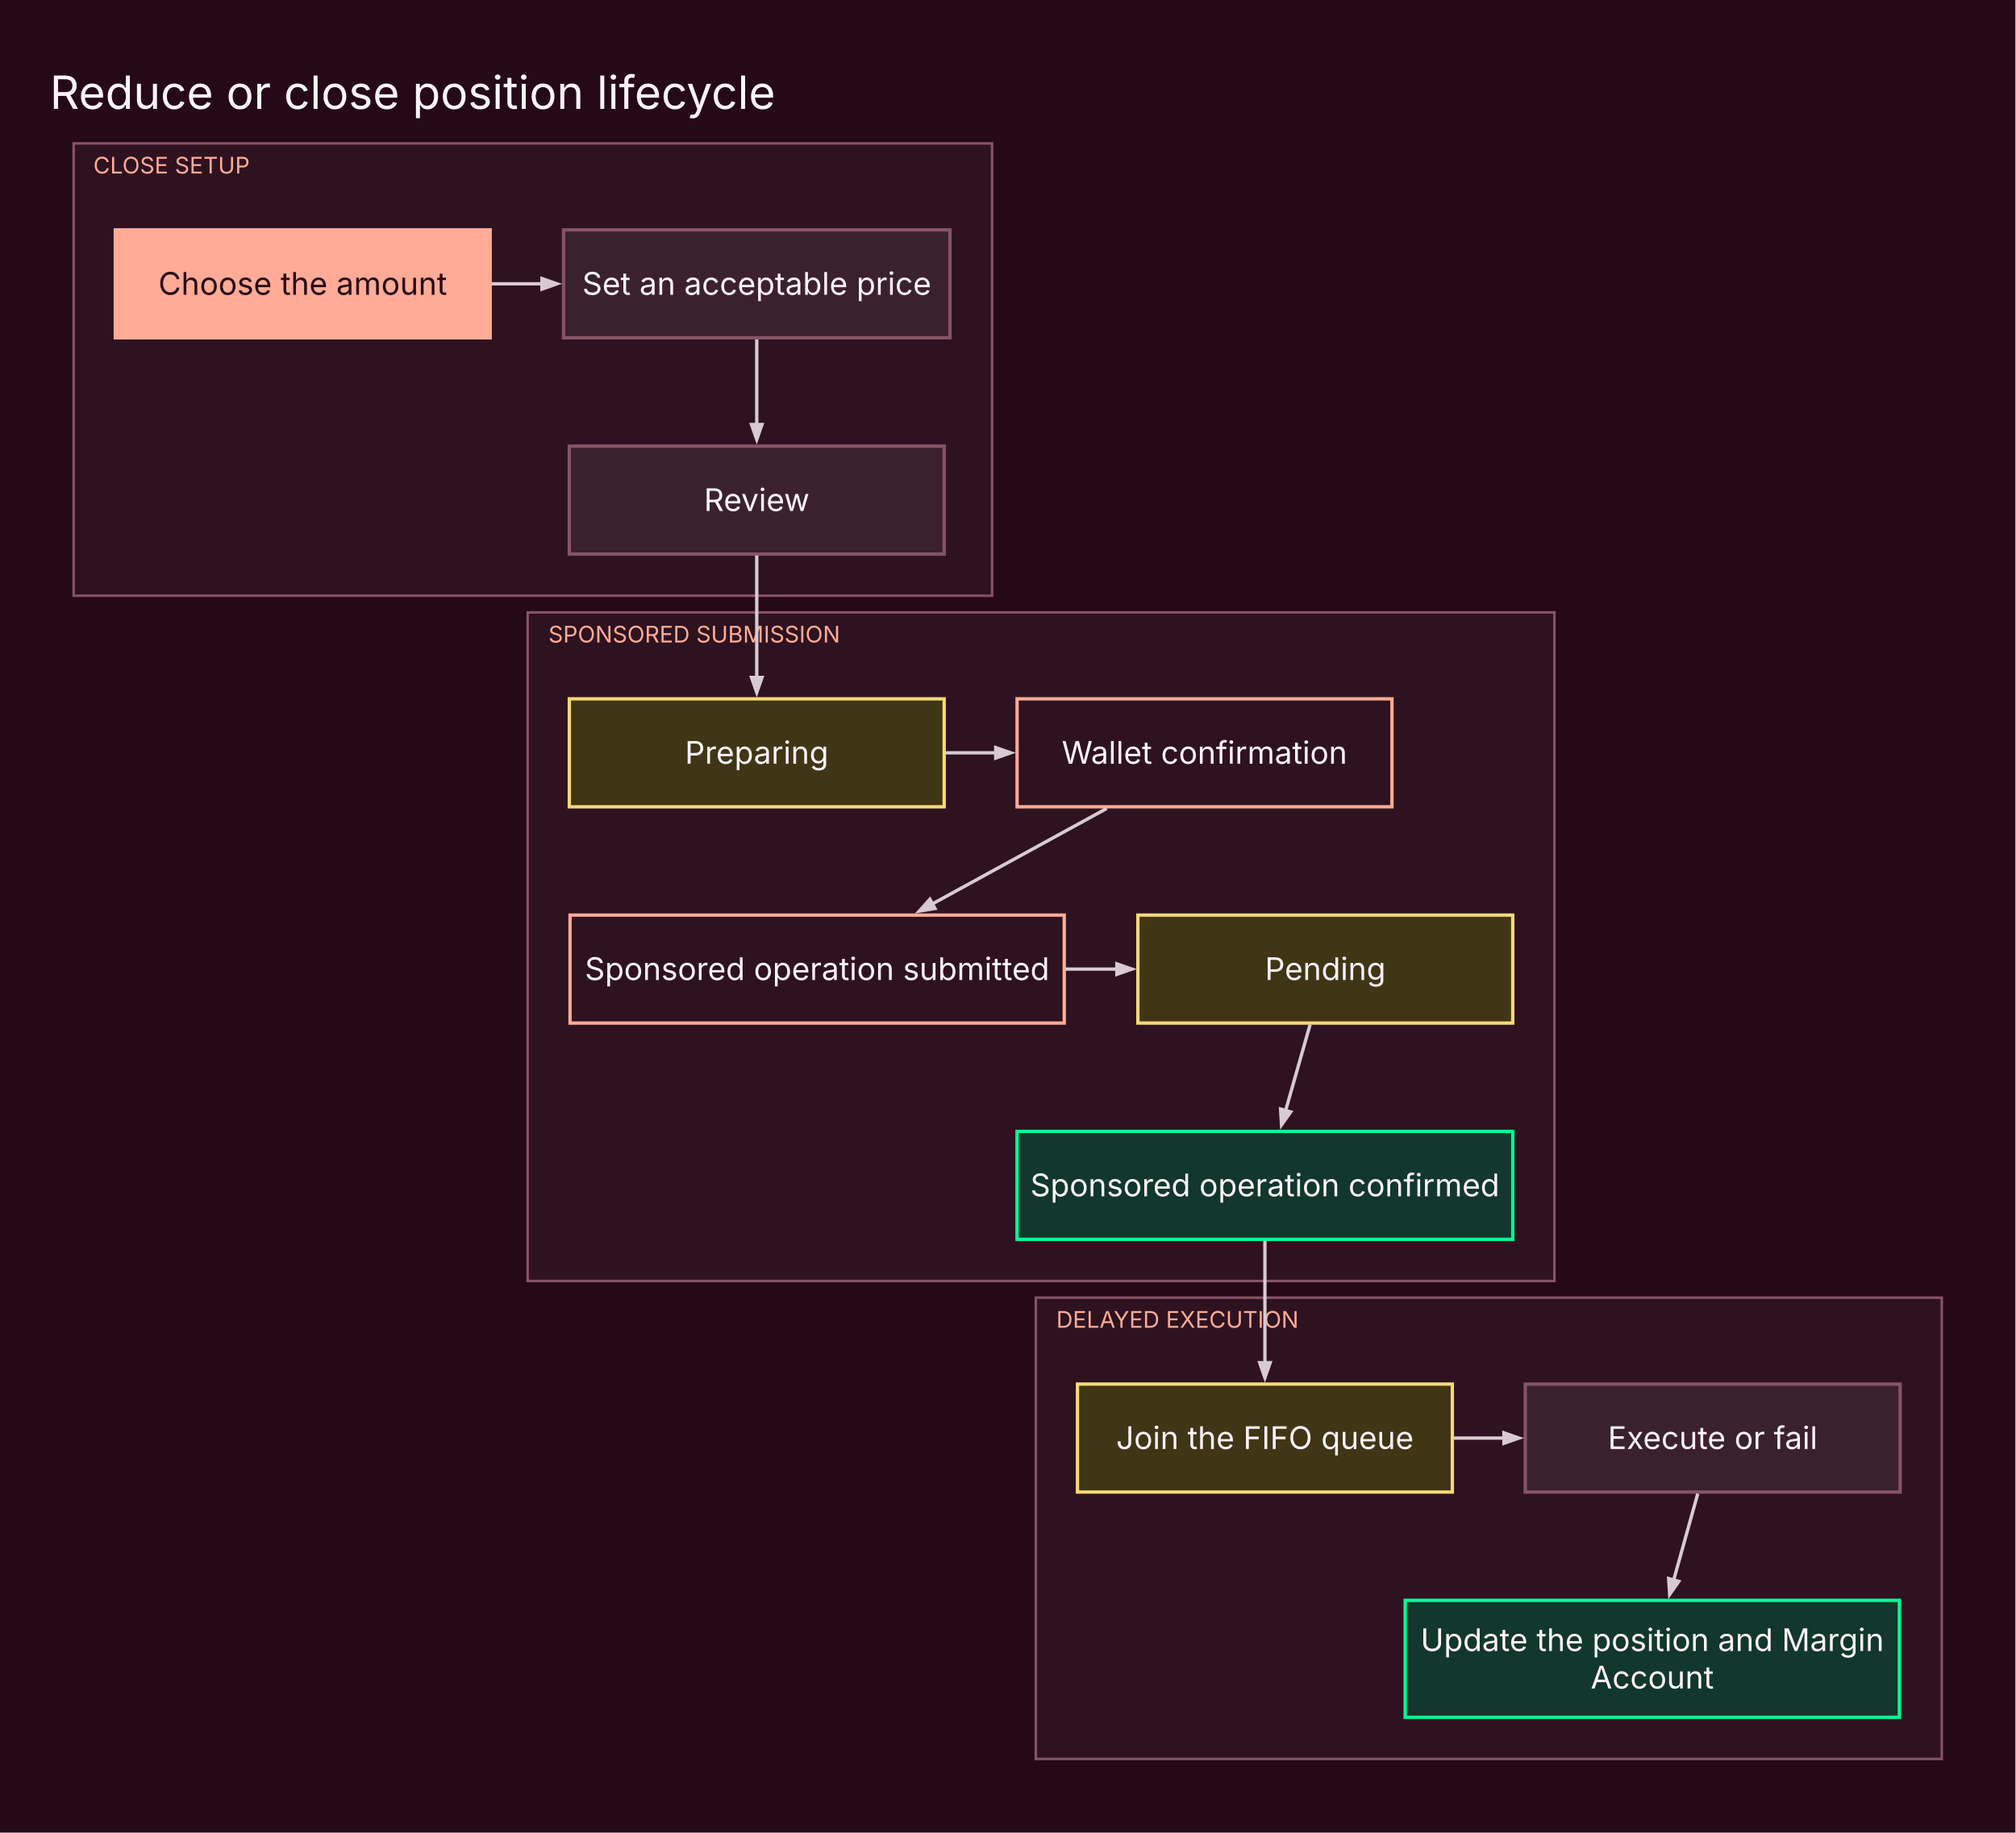
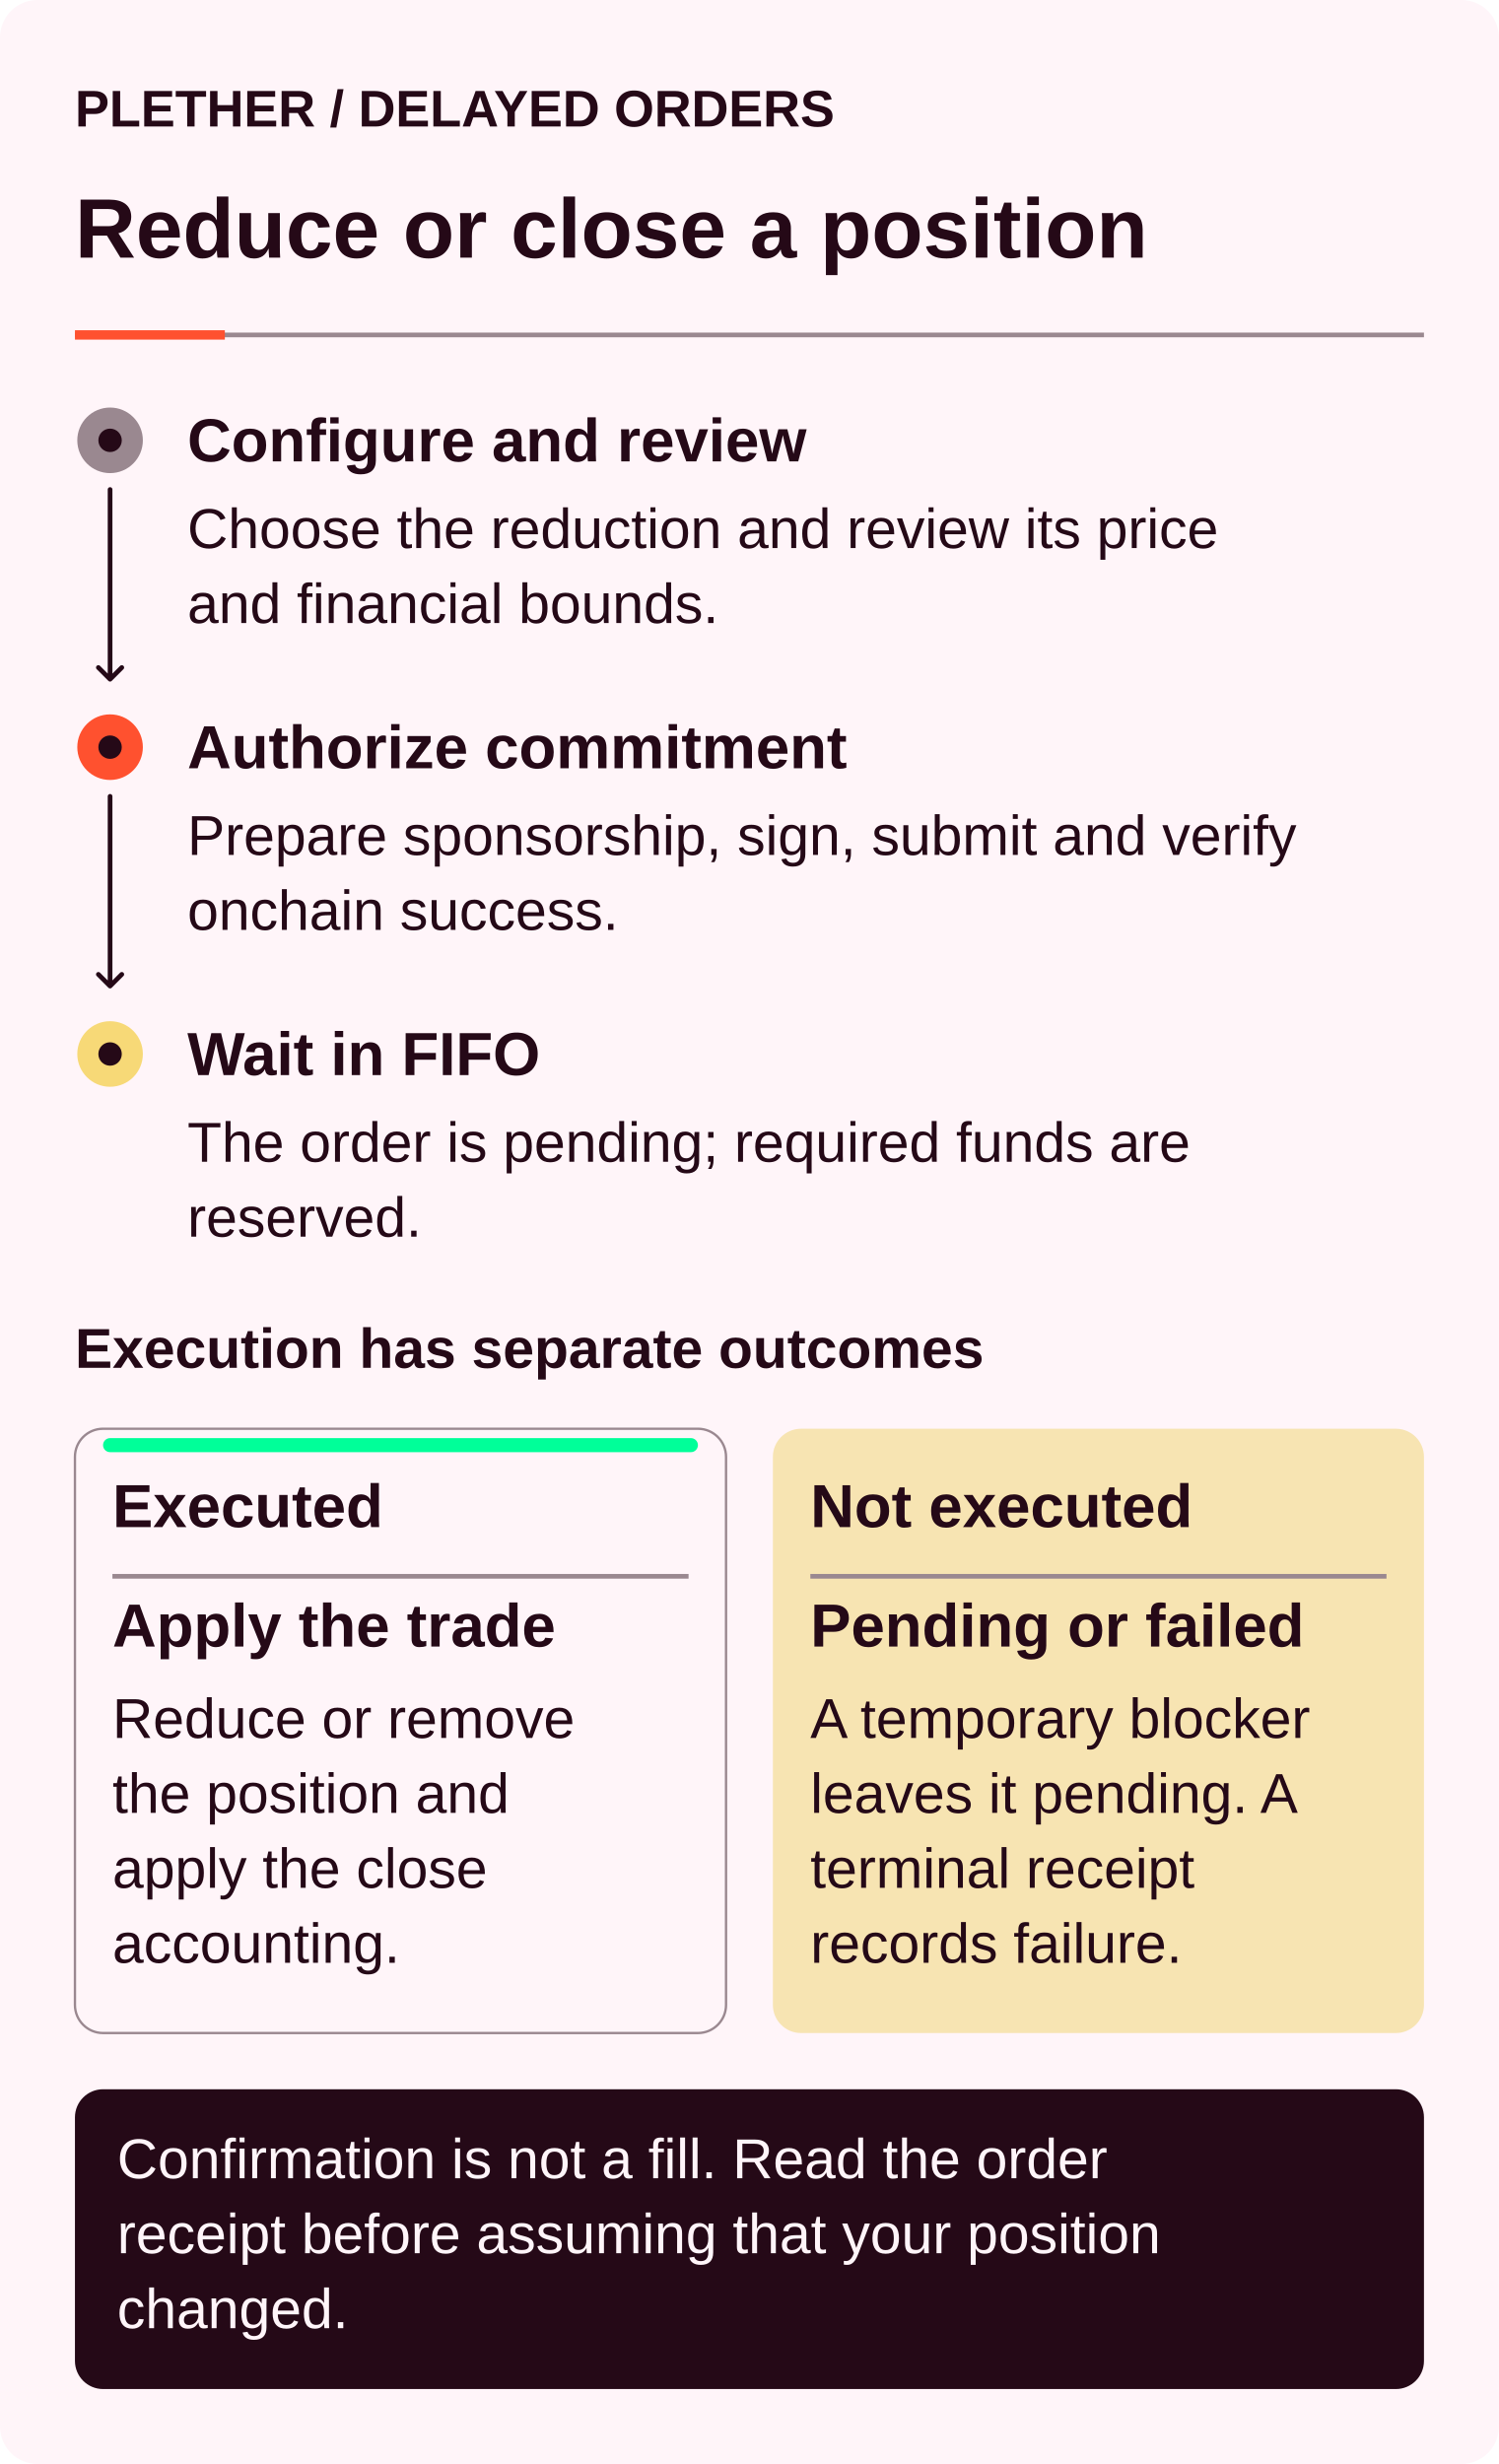
- <svg xmlns="http://www.w3.org/2000/svg" xmlns:xlink="http://www.w3.org/1999/xlink" role="img" aria-labelledby="reduce-close-position-lifecycle-title reduce-close-position-lifecycle-description" focusable="false" width="968pt" height="880pt" viewBox="0.00 0.00 968.00 880.00">
-   <style>text { font-family: "Uncut Sans", Inter, ui-sans-serif, system-ui, -apple-system, BlinkMacSystemFont, "Segoe UI", sans-serif; }</style>
-   <g id="graph0" class="graph" transform="scale(1 1) rotate(0) translate(27.36 852.56)">
-     <polygon fill="#250917" stroke="none" points="-27.36,27.36 -27.36,-852.56 940.36,-852.56 940.36,27.36 -27.36,27.36" />
-     <text xml:space="preserve" text-anchor="middle" x="170.75" y="-800.3" font-family="Arial" font-size="22.00" fill="#fff5f9">Reduce or close position lifecycle</text>
-     <g id="clust1" class="cluster">
-       <polygon fill="#2e1220" stroke="#875465" stroke-width="1.2" points="8,-566.52 8,-783.7 449,-783.7 449,-566.52 8,-566.52" />
-       <text xml:space="preserve" text-anchor="middle" x="55" y="-769.25" font-family="Arial" font-size="11.00" fill="#ffab96">CLOSE SETUP</text>
-     </g>
-     <g id="clust3" class="cluster">
-       <polygon fill="#2e1220" stroke="#875465" stroke-width="1.2" points="226,-237.5 226,-558.52 719,-558.52 719,-237.5 226,-237.5" />
-       <text xml:space="preserve" text-anchor="middle" x="306" y="-544.07" font-family="Arial" font-size="11.00" fill="#ffab96">SPONSORED SUBMISSION</text>
-     </g>
-     <g id="clust6" class="cluster">
-       <polygon fill="#2e1220" stroke="#875465" stroke-width="1.2" points="470,-8 470,-229.5 905,-229.5 905,-8 470,-8" />
-       <text xml:space="preserve" text-anchor="middle" x="538" y="-215.05" font-family="Arial" font-size="11.00" fill="#ffab96">DELAYED EXECUTION</text>
-     </g>
-     <g id="node1" class="node">
-       <g id="a_node1">
-         <a xlink:title="Choose the amount">
-           <polygon fill="#ffab96" stroke="#ffab96" stroke-width="1.6" points="208,-742.2 28,-742.2 28,-690.36 208,-690.36 208,-742.2" />
-           <text xml:space="preserve" text-anchor="middle" x="118" y="-711.03" font-family="Arial" font-size="15.00" fill="#250917">Choose the amount</text>
-         </a>
-       </g>
-     </g>
-     <g id="node2" class="node">
-       <g id="a_node2">
-         <a xlink:title="Set an acceptable price">
-           <polygon fill="#3b212d" stroke="#875465" stroke-width="1.6" points="428.77,-742.2 243.22,-742.2 243.22,-690.36 428.77,-690.36 428.77,-742.2" />
-           <text xml:space="preserve" text-anchor="middle" x="336" y="-711.03" font-family="Arial" font-size="15.00" fill="#fff5f9">Set an acceptable price</text>
-         </a>
-       </g>
-     </g>
-     <g id="edge1" class="edge">
-       <path fill="none" stroke="#d8cbd0" stroke-width="1.6" d="M208.63,-716.28C216,-716.28 224.74,-716.28 233.05,-716.28" />
-       <polygon fill="#d8cbd0" stroke="#d8cbd0" stroke-width="1.6" points="232.87,-718.8 240.07,-716.28 232.87,-713.76 232.87,-718.8" />
-     </g>
-     <g id="node3" class="node">
-       <g id="a_node3">
-         <a xlink:title="Review">
-           <polygon fill="#3b212d" stroke="#875465" stroke-width="1.6" points="426,-638.36 246,-638.36 246,-586.52 426,-586.52 426,-638.36" />
-           <text xml:space="preserve" text-anchor="middle" x="336" y="-607.19" font-family="Arial" font-size="15.00" fill="#fff5f9">Review</text>
-         </a>
-       </g>
-     </g>
-     <g id="edge2" class="edge">
-       <path fill="none" stroke="#d8cbd0" stroke-width="1.6" d="M336,-689.58C336,-677.16 336,-662.06 336,-648.59" />
-       <polygon fill="#d8cbd0" stroke="#d8cbd0" stroke-width="1.6" points="338.52,-648.75 336,-641.55 333.48,-648.75 338.52,-648.75" />
-     </g>
-     <g id="node4" class="node">
-       <g id="a_node4">
-         <a xlink:title="Preparing">
-           <polygon fill="#403515" stroke="#f7d977" stroke-width="1.6" points="426,-517.02 246,-517.02 246,-465.18 426,-465.18 426,-517.02" />
-           <text xml:space="preserve" text-anchor="middle" x="336" y="-485.85" font-family="Arial" font-size="15.00" fill="#fff5f9">Preparing</text>
-         </a>
-       </g>
-     </g>
-     <g id="edge3" class="edge">
-       <path fill="none" stroke="#d8cbd0" stroke-width="1.6" d="M336,-585.84C336,-568.69 336,-545.9 336,-527.09" />
-       <polygon fill="#d8cbd0" stroke="#d8cbd0" stroke-width="1.6" points="338.52,-527.28 336,-520.08 333.48,-527.28 338.52,-527.28" />
-     </g>
-     <g id="node5" class="node">
-       <g id="a_node5">
-         <a xlink:title="Wallet confirmation">
-           <polygon fill="#2e1220" stroke="#ffab96" stroke-width="1.6" points="641,-517.02 461,-517.02 461,-465.18 641,-465.18 641,-517.02" />
-           <text xml:space="preserve" text-anchor="middle" x="551" y="-485.85" font-family="Arial" font-size="15.00" fill="#fff5f9">Wallet confirmation</text>
-         </a>
-       </g>
-     </g>
-     <g id="edge4" class="edge">
-       <path fill="none" stroke="#d8cbd0" stroke-width="1.6" d="M426.5,-491.1C433.93,-491.1 442.63,-491.1 450.8,-491.1" />
-       <polygon fill="#d8cbd0" stroke="#d8cbd0" stroke-width="1.6" points="450.76,-493.62 457.96,-491.1 450.76,-488.58 450.76,-493.62" />
-     </g>
-     <g id="node6" class="node">
-       <g id="a_node6">
-         <a xlink:title="Sponsored operation submitted">
-           <polygon fill="#2e1220" stroke="#ffab96" stroke-width="1.6" points="483.65,-413.18 246.35,-413.18 246.35,-361.34 483.65,-361.34 483.65,-413.18" />
-           <text xml:space="preserve" text-anchor="middle" x="365" y="-382.01" font-family="Arial" font-size="15.00" fill="#fff5f9">Sponsored operation submitted</text>
-         </a>
-       </g>
-     </g>
-     <g id="edge5" class="edge">
-       <path fill="none" stroke="#d8cbd0" stroke-width="1.6" d="M504.06,-464.4C478.51,-450.41 446.75,-433.02 420.04,-418.39" />
-       <polygon fill="#d8cbd0" stroke="#d8cbd0" stroke-width="1.6" points="421.57,-416.36 414.04,-415.11 419.15,-420.78 421.57,-416.36" />
-     </g>
-     <g id="node7" class="node">
-       <g id="a_node7">
-         <a xlink:title="Pending">
-           <polygon fill="#403515" stroke="#f7d977" stroke-width="1.6" points="699,-413.18 519,-413.18 519,-361.34 699,-361.34 699,-413.18" />
-           <text xml:space="preserve" text-anchor="middle" x="609" y="-382.01" font-family="Arial" font-size="15.00" fill="#fff5f9">Pending</text>
-         </a>
-       </g>
-     </g>
-     <g id="edge6" class="edge">
-       <path fill="none" stroke="#d8cbd0" stroke-width="1.6" d="M484.14,-387.26C492.83,-387.26 501.69,-387.26 509.13,-387.26" />
-       <polygon fill="#d8cbd0" stroke="#d8cbd0" stroke-width="1.6" points="508.91,-389.78 516.11,-387.26 508.91,-384.74 508.91,-389.78" />
-     </g>
-     <g id="node8" class="node">
-       <g id="a_node8">
-         <a xlink:title="Sponsored operation confirmed">
-           <polygon fill="#12372c" stroke="#00ff99" stroke-width="1.6" points="699.02,-309.34 460.98,-309.34 460.98,-257.5 699.02,-257.5 699.02,-309.34" />
-           <text xml:space="preserve" text-anchor="middle" x="580" y="-278.17" font-family="Arial" font-size="15.00" fill="#fff5f9">Sponsored operation confirmed</text>
-         </a>
-       </g>
-     </g>
-     <g id="edge7" class="edge">
-       <path fill="none" stroke="#d8cbd0" stroke-width="1.6" d="M601.68,-360.56C598.11,-348.02 593.76,-332.74 589.9,-319.18" />
-       <polygon fill="#d8cbd0" stroke="#d8cbd0" stroke-width="1.6" points="592.37,-318.67 587.98,-312.44 587.53,-320.05 592.37,-318.67" />
-     </g>
-     <g id="node9" class="node">
-       <g id="a_node9">
-         <a xlink:title="Join the FIFO queue">
-           <polygon fill="#403515" stroke="#f7d977" stroke-width="1.6" points="670,-188 490,-188 490,-136.16 670,-136.16 670,-188" />
-           <text xml:space="preserve" text-anchor="middle" x="580" y="-156.83" font-family="Arial" font-size="15.00" fill="#fff5f9">Join the FIFO queue</text>
-         </a>
-       </g>
-     </g>
-     <g id="edge8" class="edge">
-       <path fill="none" stroke="#d8cbd0" stroke-width="1.6" d="M580,-256.82C580,-239.67 580,-216.88 580,-198.07" />
-       <polygon fill="#d8cbd0" stroke="#d8cbd0" stroke-width="1.6" points="582.52,-198.26 580,-191.06 577.48,-198.26 582.52,-198.26" />
-     </g>
-     <g id="node10" class="node">
-       <g id="a_node10">
-         <a xlink:title="Execute or fail">
-           <polygon fill="#3b212d" stroke="#875465" stroke-width="1.6" points="885,-188 705,-188 705,-136.16 885,-136.16 885,-188" />
-           <text xml:space="preserve" text-anchor="middle" x="795" y="-156.83" font-family="Arial" font-size="15.00" fill="#fff5f9">Execute or fail</text>
-         </a>
-       </g>
-     </g>
-     <g id="edge9" class="edge">
-       <path fill="none" stroke="#d8cbd0" stroke-width="1.6" d="M670.5,-162.08C677.93,-162.08 686.63,-162.08 694.8,-162.08" />
-       <polygon fill="#d8cbd0" stroke="#d8cbd0" stroke-width="1.6" points="694.76,-164.6 701.96,-162.08 694.76,-159.56 694.76,-164.6" />
-     </g>
-     <g id="node11" class="node">
-       <g id="a_node11">
-         <a xlink:title="Update the position and Margin Account">
-           <polygon fill="#12372c" stroke="#00ff99" stroke-width="1.6" points="884.65,-84.16 647.35,-84.16 647.35,-28 884.65,-28 884.65,-84.16" />
-           <text xml:space="preserve" text-anchor="middle" x="766" y="-59.83" font-family="Arial" font-size="15.00" fill="#fff5f9">Update the position and Margin</text>
-           <text xml:space="preserve" text-anchor="middle" x="766" y="-41.83" font-family="Arial" font-size="15.00" fill="#fff5f9">Account</text>
-         </a>
-       </g>
-     </g>
-     <g id="edge10" class="edge">
-       <path fill="none" stroke="#d8cbd0" stroke-width="1.6" d="M787.83,-135.37C784.34,-122.86 780.09,-107.59 776.26,-93.87" />
-       <polygon fill="#d8cbd0" stroke="#d8cbd0" stroke-width="1.6" points="778.71,-93.27 774.35,-87.01 773.85,-94.62 778.71,-93.27" />
-     </g>
-   </g>
+ <svg xmlns="http://www.w3.org/2000/svg" width="640" height="1052" viewBox="0 0 640 1052" role="img" aria-labelledby="reduce-close-position-lifecycle-title reduce-close-position-lifecycle-desc" focusable="false">
+   <style>text{font-family:Arial,Helvetica,sans-serif}</style>
+   <rect width="640" height="1052" rx="16" fill="#FFF5F9" />
+   <text x="32" y="54" font-size="22" font-weight="700" fill="#250917" data-max-width="576">PLETHER / DELAYED ORDERS</text>
+   <text x="32" y="110" font-size="36" font-weight="700" fill="#250917" data-max-width="576">Reduce or close a position</text>
+   <path d="M32 143 L608 143" stroke="#9A8890" stroke-width="2" fill="none" />
+   <path d="M32 143 h64" stroke="#FF512F" stroke-width="4" fill="none" />
+   <circle cx="47" cy="188" r="14" fill="#9A8890" />
+   <circle cx="47" cy="188" r="5" fill="#250917" />
+   <text x="80" y="197" font-size="26" font-weight="700" fill="#250917" data-max-width="528">Configure and review</text>
+   <text x="80" y="234" font-size="24" font-weight="400" fill="#250917" data-max-width="528">Choose the reduction and review its price</text>
+   <text x="80" y="266" font-size="24" font-weight="400" fill="#250917" data-max-width="528">and financial bounds.</text>
+   <path d="M47 209 V290 m-5 -5 5 5 5 -5" stroke="#250917" stroke-width="2" stroke-linecap="round" stroke-linejoin="round" fill="none" />
+   <circle cx="47" cy="319" r="14" fill="#FF512F" />
+   <circle cx="47" cy="319" r="5" fill="#250917" />
+   <text x="80" y="328" font-size="26" font-weight="700" fill="#250917" data-max-width="528">Authorize commitment</text>
+   <text x="80" y="365" font-size="24" font-weight="400" fill="#250917" data-max-width="528">Prepare sponsorship, sign, submit and verify</text>
+   <text x="80" y="397" font-size="24" font-weight="400" fill="#250917" data-max-width="528">onchain success.</text>
+   <path d="M47 340 V421 m-5 -5 5 5 5 -5" stroke="#250917" stroke-width="2" stroke-linecap="round" stroke-linejoin="round" fill="none" />
+   <circle cx="47" cy="450" r="14" fill="#F7D977" />
+   <circle cx="47" cy="450" r="5" fill="#250917" />
+   <text x="80" y="459" font-size="26" font-weight="700" fill="#250917" data-max-width="528">Wait in FIFO</text>
+   <text x="80" y="496" font-size="24" font-weight="400" fill="#250917" data-max-width="528">The order is pending; required funds are</text>
+   <text x="80" y="528" font-size="24" font-weight="400" fill="#250917" data-max-width="528">reserved.</text>
+   <text x="32" y="584" font-size="24" font-weight="700" fill="#250917" data-max-width="576">Execution has separate outcomes</text>
+   <rect x="32" y="610" width="278" height="258" rx="12" fill="#FFF5F9" stroke="#9A8890" />
+   <rect x="44" y="614" width="254" height="6" rx="3" fill="#00FF99" stroke="none" />
+   <text x="48" y="652" font-size="26" font-weight="700" fill="#250917" data-max-width="246">Executed</text>
+   <path d="M48 673 L294 673" stroke="#9A8890" stroke-width="2" fill="none" />
+   <text x="48" y="703" font-size="26" font-weight="700" fill="#250917" data-max-width="246">Apply the trade</text>
+   <text x="48" y="742" font-size="24" font-weight="400" fill="#250917" data-max-width="246">Reduce or remove</text>
+   <text x="48" y="774" font-size="24" font-weight="400" fill="#250917" data-max-width="246">the position and</text>
+   <text x="48" y="806" font-size="24" font-weight="400" fill="#250917" data-max-width="246">apply the close</text>
+   <text x="48" y="838" font-size="24" font-weight="400" fill="#250917" data-max-width="246">accounting.</text>
+   <rect x="330" y="610" width="278" height="258" rx="12" fill="#F7E4B2" stroke="none" />
+   <text x="346" y="652" font-size="26" font-weight="700" fill="#250917" data-max-width="246">Not executed</text>
+   <path d="M346 673 L592 673" stroke="#9A8890" stroke-width="2" fill="none" />
+   <text x="346" y="703" font-size="26" font-weight="700" fill="#250917" data-max-width="246">Pending or failed</text>
+   <text x="346" y="742" font-size="24" font-weight="400" fill="#250917" data-max-width="246">A temporary blocker</text>
+   <text x="346" y="774" font-size="24" font-weight="400" fill="#250917" data-max-width="246">leaves it pending. A</text>
+   <text x="346" y="806" font-size="24" font-weight="400" fill="#250917" data-max-width="246">terminal receipt</text>
+   <text x="346" y="838" font-size="24" font-weight="400" fill="#250917" data-max-width="246">records failure.</text>
+   <rect x="32" y="892" width="576" height="128" rx="12" fill="#250917" stroke="none" />
+   <text x="50" y="930" font-size="24" font-weight="400" fill="#FFF5F9" data-max-width="540">Confirmation is not a fill. Read the order</text>
+   <text x="50" y="962" font-size="24" font-weight="400" fill="#FFF5F9" data-max-width="540">receipt before assuming that your position</text>
+   <text x="50" y="994" font-size="24" font-weight="400" fill="#FFF5F9" data-max-width="540">changed.</text>
</svg>
